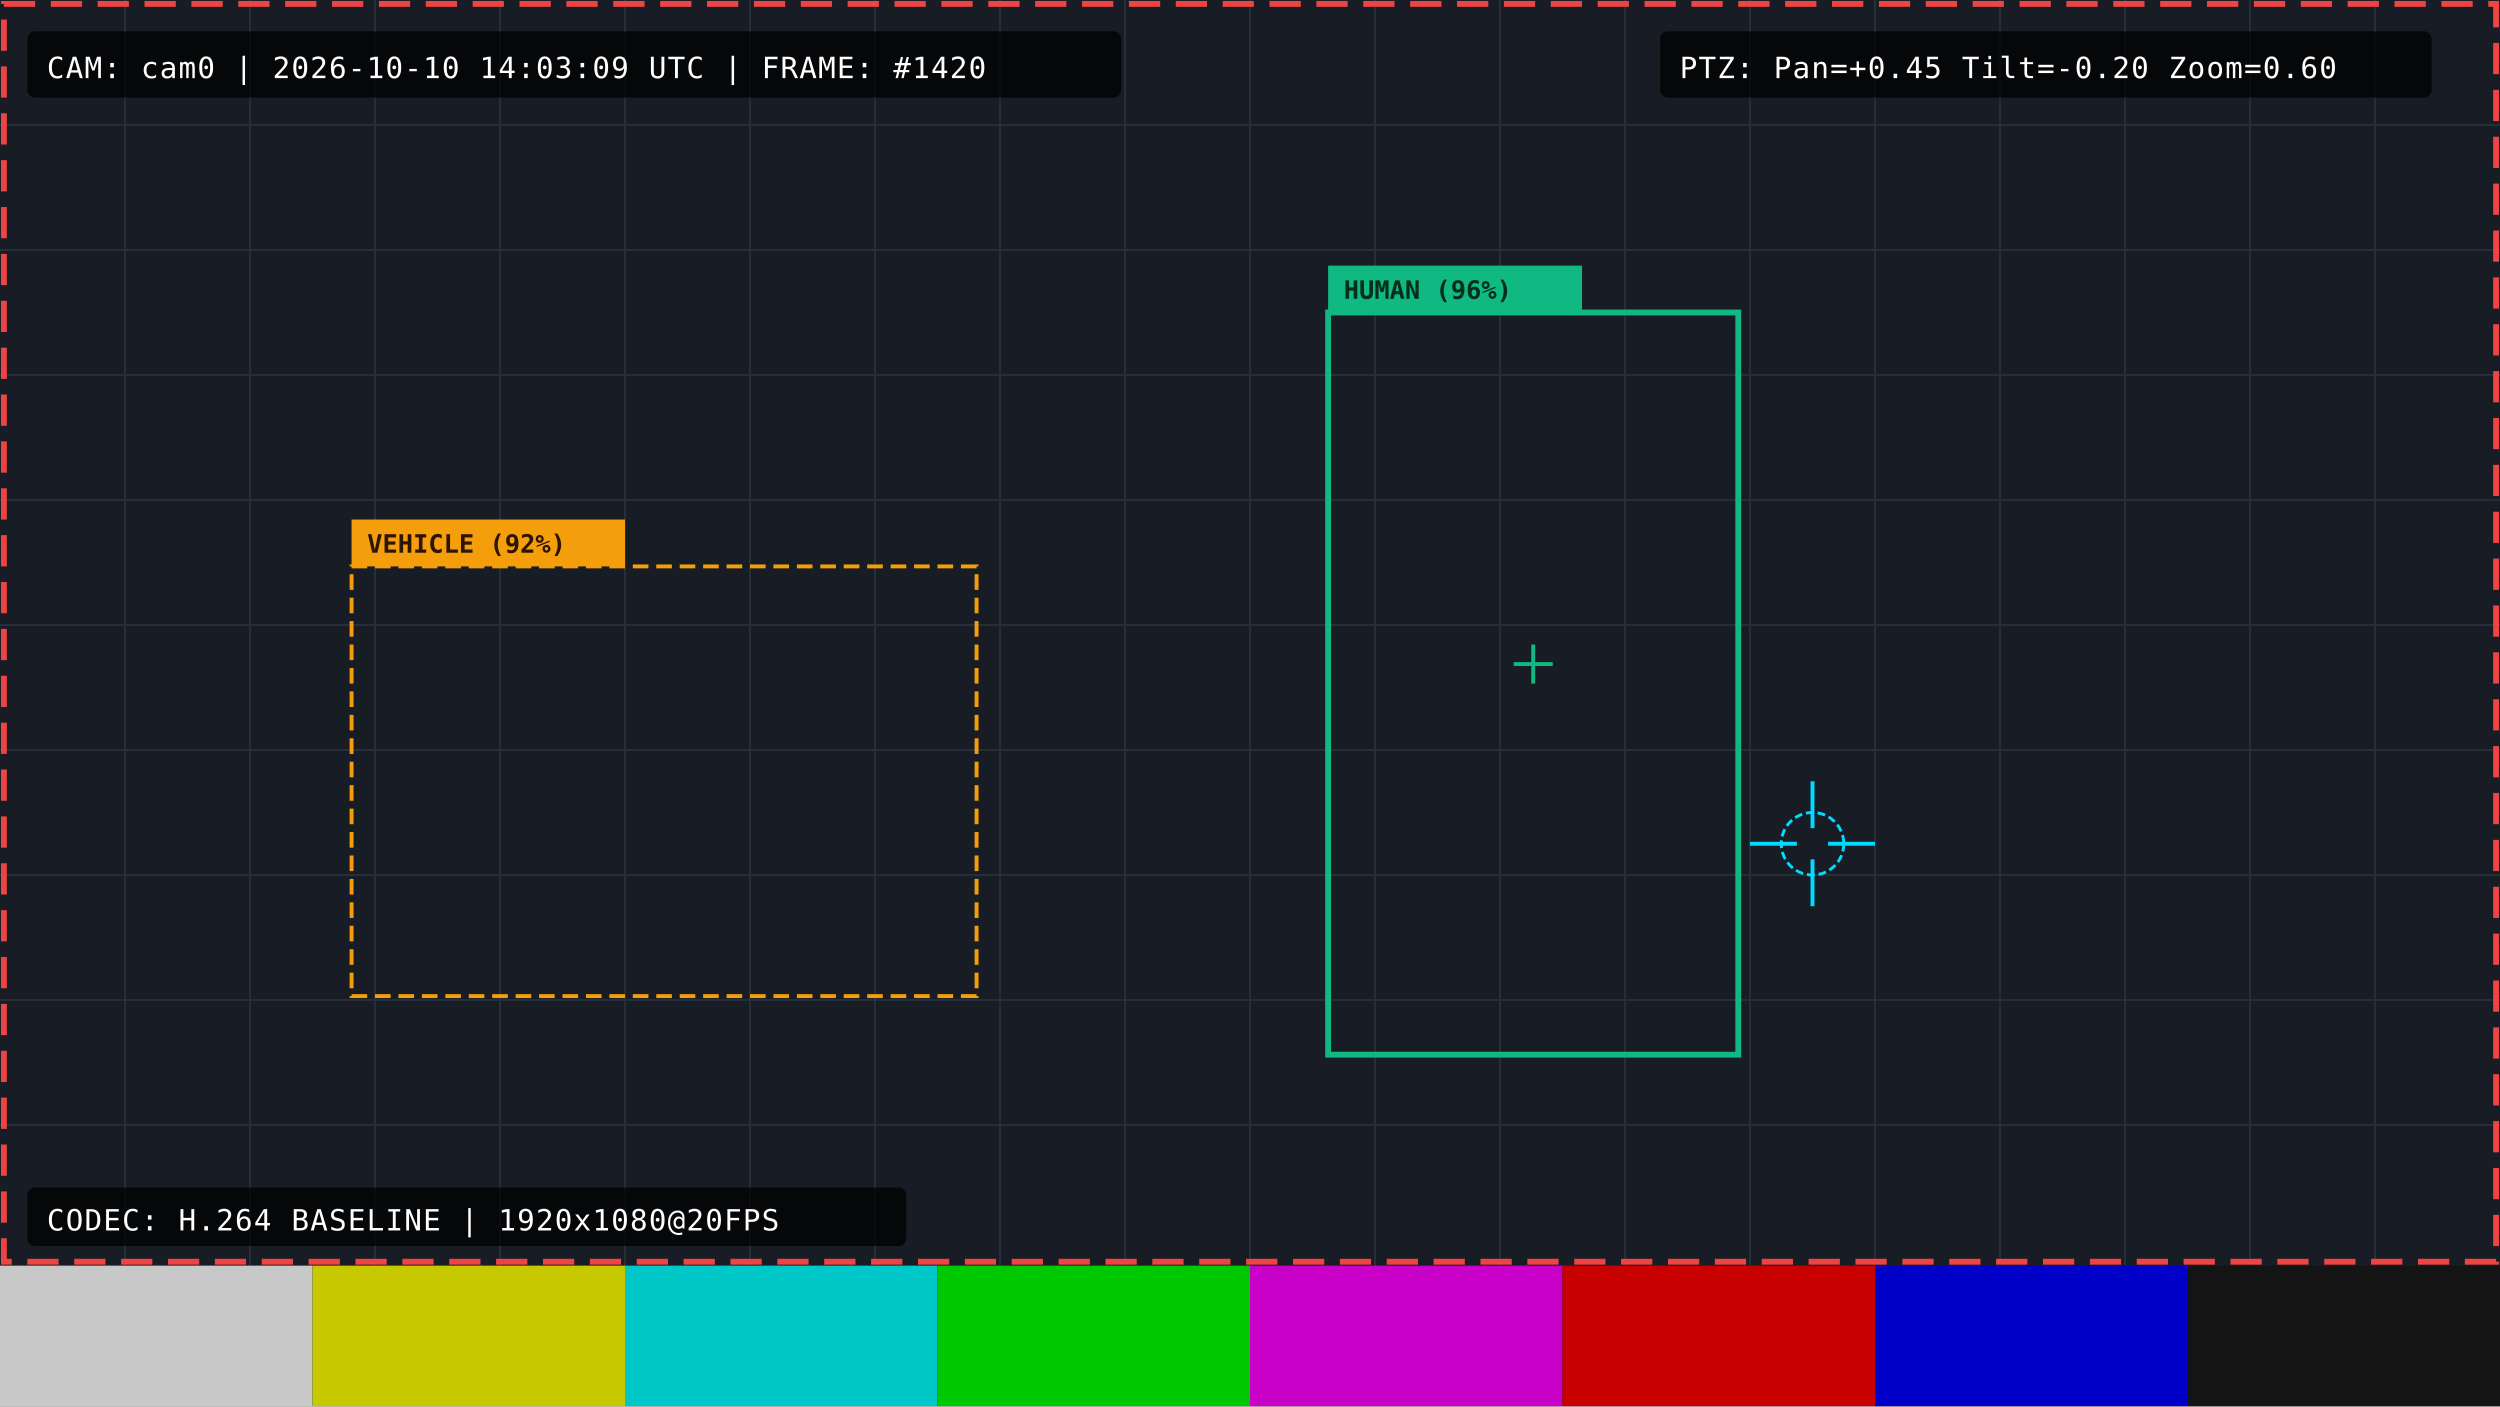
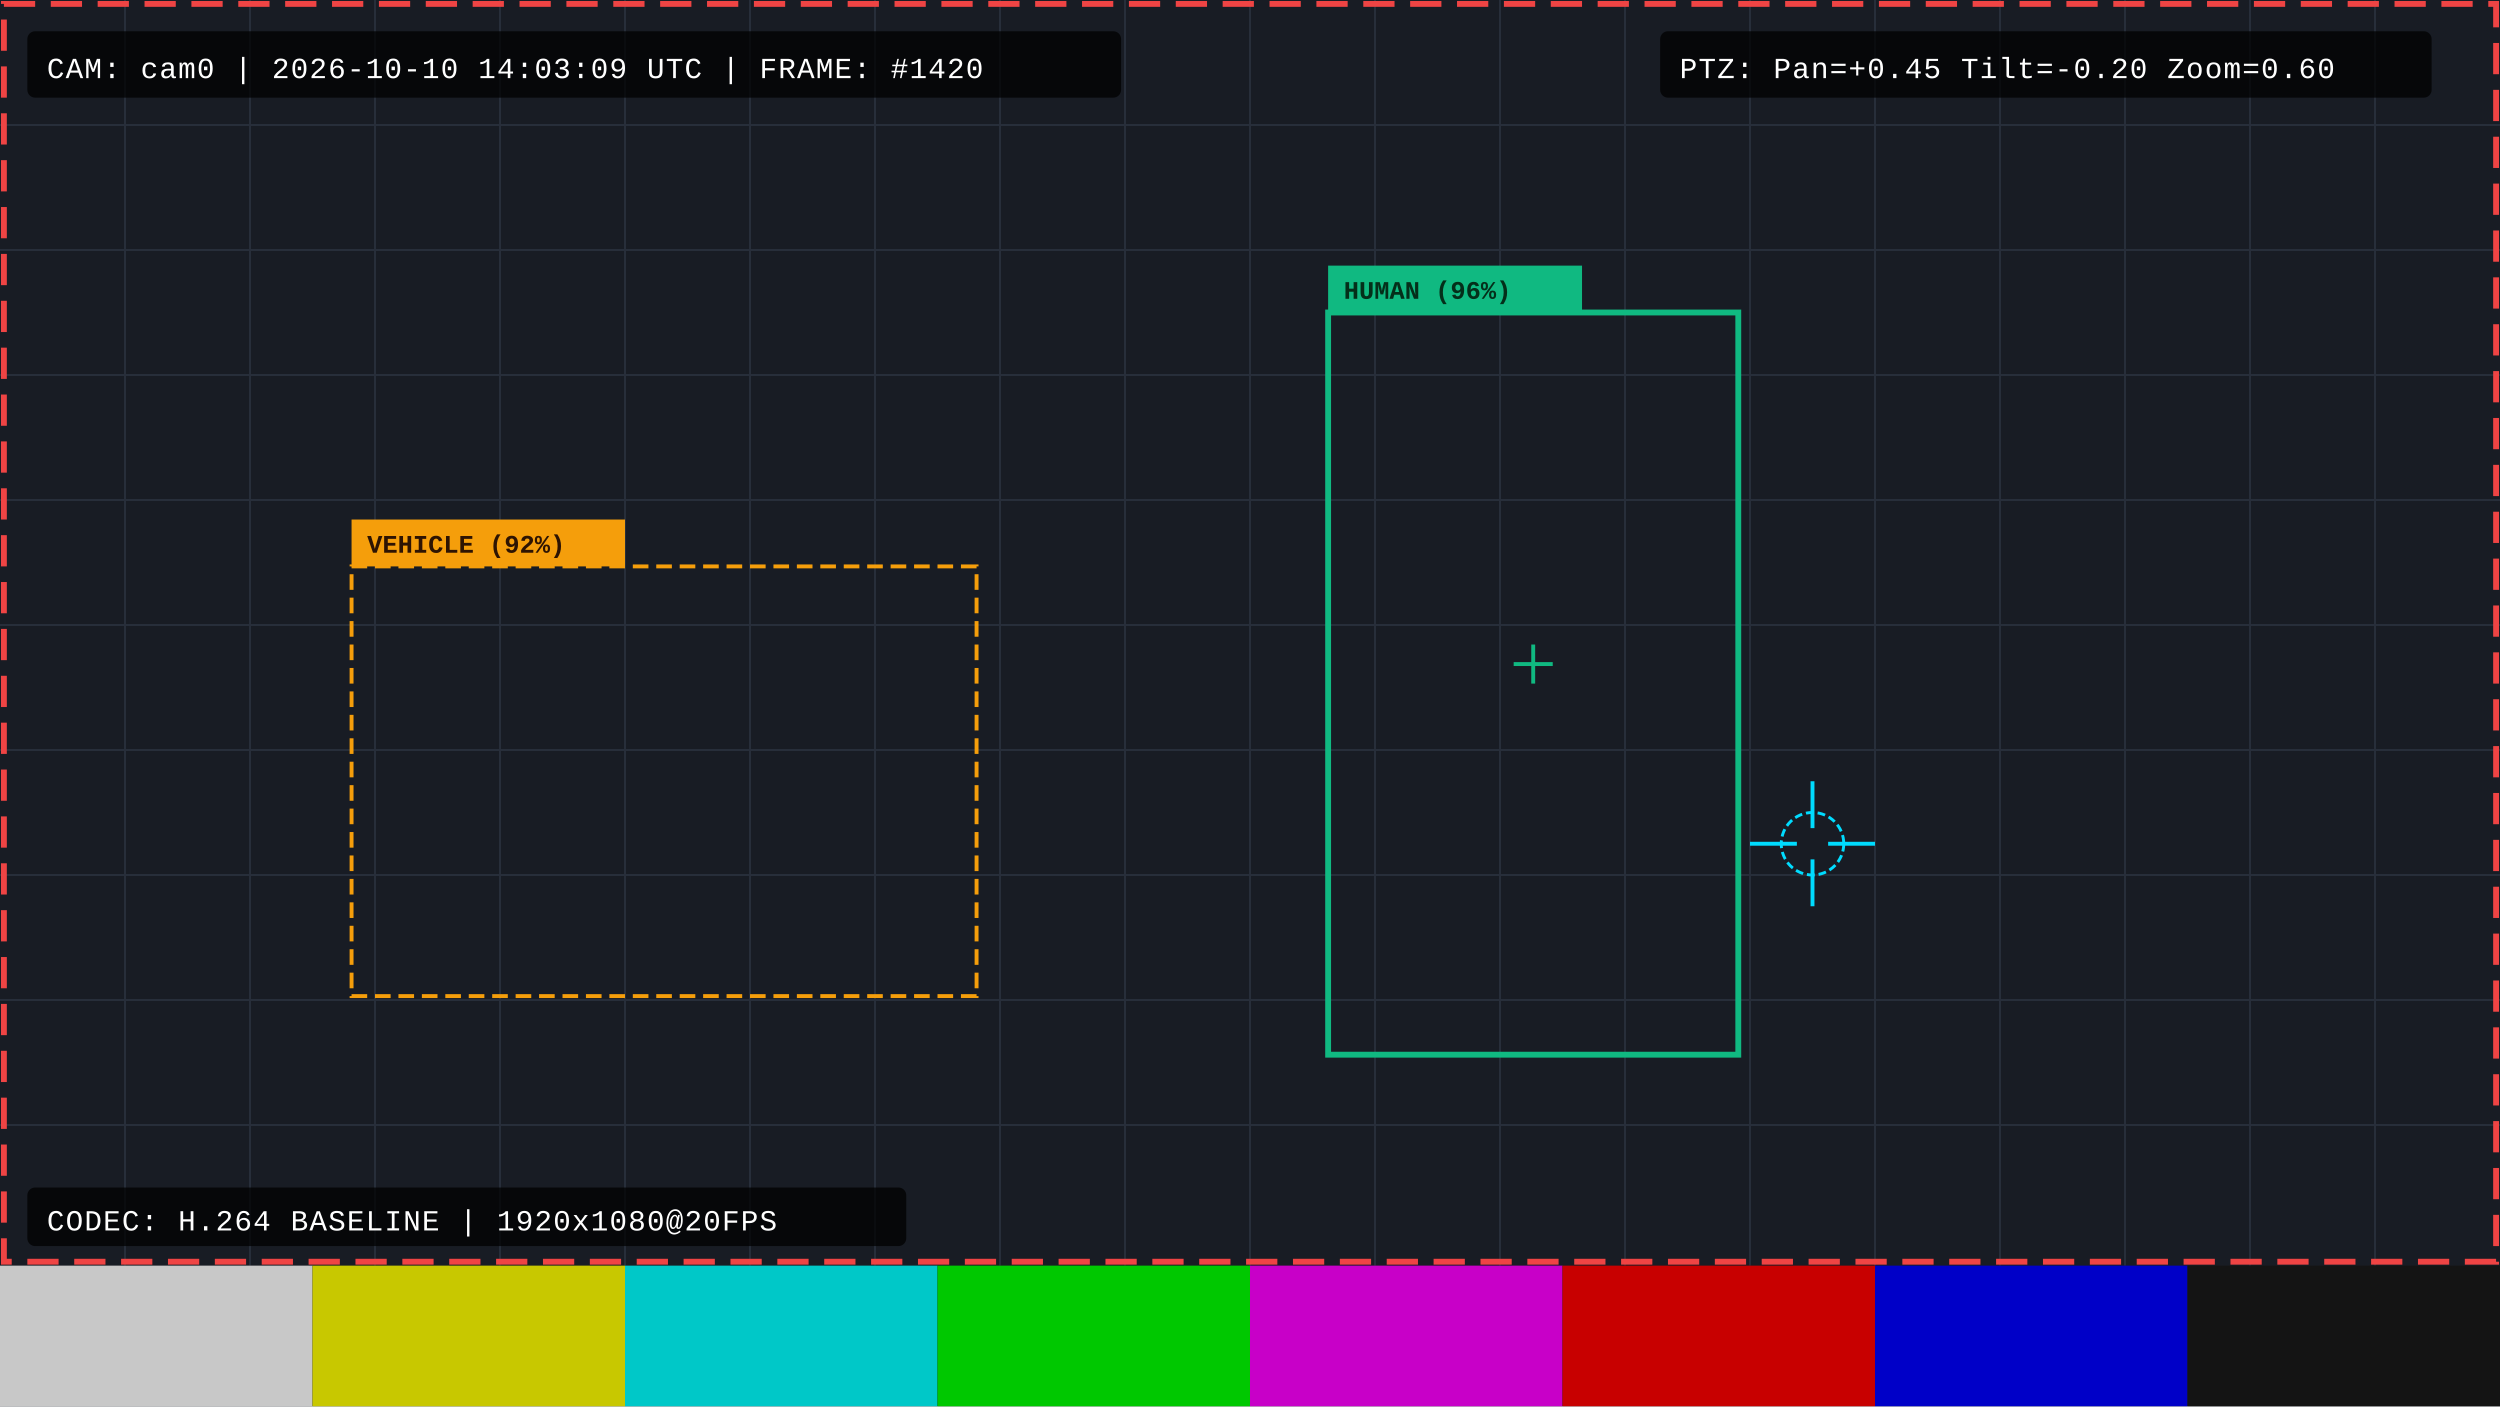
<svg xmlns="http://www.w3.org/2000/svg" viewBox="0 0 1280 720" width="1280" height="720">
  <defs>
    <style>
-       .hud-mono { font-family: 'JetBrains Mono', ui-monospace, SFMono-Regular, Menlo, Monaco, Consolas, monospace; font-size: 15px; fill: #ffffff; letter-spacing: 0.04em; }
-       .hud-label { font-family: 'JetBrains Mono', ui-monospace, SFMono-Regular, Menlo, Monaco, Consolas, monospace; font-size: 13px; font-weight: 700; }
+       .hud-mono { font-family: ui-monospace, 'Cascadia Code', 'Source Code Pro', Menlo, Monaco, Consolas, 'Courier New', monospace; font-variant-ligatures: none; font-size: 15px; fill: #ffffff; letter-spacing: 0.04em; }
+       .hud-label { font-family: ui-monospace, 'Cascadia Code', 'Source Code Pro', Menlo, Monaco, Consolas, 'Courier New', monospace; font-variant-ligatures: none; font-size: 13px; font-weight: 700; }
    </style>
  </defs>
  <rect width="1280" height="720" fill="#181c24" />
  <g stroke="#282e3a" stroke-width="1">
    <line x1="64" y1="0" x2="64" y2="648" />
    <line x1="128" y1="0" x2="128" y2="648" />
    <line x1="192" y1="0" x2="192" y2="648" />
    <line x1="256" y1="0" x2="256" y2="648" />
    <line x1="320" y1="0" x2="320" y2="648" />
    <line x1="384" y1="0" x2="384" y2="648" />
    <line x1="448" y1="0" x2="448" y2="648" />
    <line x1="512" y1="0" x2="512" y2="648" />
    <line x1="576" y1="0" x2="576" y2="648" />
    <line x1="640" y1="0" x2="640" y2="648" />
    <line x1="704" y1="0" x2="704" y2="648" />
    <line x1="768" y1="0" x2="768" y2="648" />
    <line x1="832" y1="0" x2="832" y2="648" />
    <line x1="896" y1="0" x2="896" y2="648" />
    <line x1="960" y1="0" x2="960" y2="648" />
    <line x1="1024" y1="0" x2="1024" y2="648" />
    <line x1="1088" y1="0" x2="1088" y2="648" />
    <line x1="1152" y1="0" x2="1152" y2="648" />
    <line x1="1216" y1="0" x2="1216" y2="648" />
    <line x1="0" y1="64" x2="1280" y2="64" />
    <line x1="0" y1="128" x2="1280" y2="128" />
    <line x1="0" y1="192" x2="1280" y2="192" />
    <line x1="0" y1="256" x2="1280" y2="256" />
    <line x1="0" y1="320" x2="1280" y2="320" />
    <line x1="0" y1="384" x2="1280" y2="384" />
    <line x1="0" y1="448" x2="1280" y2="448" />
    <line x1="0" y1="512" x2="1280" y2="512" />
    <line x1="0" y1="576" x2="1280" y2="576" />
  </g>
  <rect x="2" y="2" width="1276" height="644" fill="none" stroke="#ef4444" stroke-width="3" stroke-dasharray="16 8" />
  <g transform="translate(680, 160)">
    <rect width="210" height="380" fill="none" stroke="#10b981" stroke-width="3" />
    <rect x="0" y="-24" width="130" height="24" fill="#10b981" />
    <text x="8" y="-7" class="hud-label" fill="#042f1a">HUMAN (96%)</text>
    <line x1="95" y1="180" x2="115" y2="180" stroke="#10b981" stroke-width="2" />
    <line x1="105" y1="170" x2="105" y2="190" stroke="#10b981" stroke-width="2" />
  </g>
  <g transform="translate(180, 290)">
    <rect width="320" height="220" fill="none" stroke="#f59e0b" stroke-width="2" stroke-dasharray="8 4" />
    <rect x="0" y="-24" width="140" height="24" fill="#f59e0b" />
    <text x="8" y="-7" class="hud-label" fill="#2e1402">VEHICLE (92%)</text>
  </g>
  <g transform="translate(928, 432)" stroke="#00dcff" stroke-width="2">
    <line x1="-32" y1="0" x2="-8" y2="0" />
    <line x1="8" y1="0" x2="32" y2="0" />
    <line x1="0" y1="-32" x2="0" y2="-8" />
    <line x1="0" y1="8" x2="0" y2="32" />
    <circle cx="0" cy="0" r="16" fill="none" stroke="#00dcff" stroke-width="1.5" stroke-dasharray="4 2" />
  </g>
  <g transform="translate(0, 648)">
    <rect x="0" y="0" width="160" height="72" fill="#c8c8c8" />
    <rect x="160" y="0" width="160" height="72" fill="#c8c800" />
    <rect x="320" y="0" width="160" height="72" fill="#00c8c8" />
    <rect x="480" y="0" width="160" height="72" fill="#00c800" />
    <rect x="640" y="0" width="160" height="72" fill="#c800c8" />
    <rect x="800" y="0" width="160" height="72" fill="#c80000" />
    <rect x="960" y="0" width="160" height="72" fill="#0000c8" />
    <rect x="1120" y="0" width="160" height="72" fill="#141414" />
  </g>
  <g transform="translate(24, 40)">
    <rect x="-10" y="-24" width="560" height="34" rx="4" fill="#000000" fill-opacity="0.75" />
    <text x="0" y="0" class="hud-mono">CAM: cam0 | 2026-10-10 14:03:09 UTC | FRAME: #1420</text>
  </g>
  <g transform="translate(860, 40)">
    <rect x="-10" y="-24" width="395" height="34" rx="4" fill="#000000" fill-opacity="0.75" />
    <text x="0" y="0" class="hud-mono">PTZ: Pan=+0.45 Tilt=-0.20 Zoom=0.60</text>
  </g>
  <g transform="translate(24, 630)">
    <rect x="-10" y="-22" width="450" height="30" rx="4" fill="#000000" fill-opacity="0.75" />
    <text x="0" y="0" class="hud-mono" font-size="13">CODEC: H.264 BASELINE | 1920x1080@20FPS</text>
  </g>
</svg>
